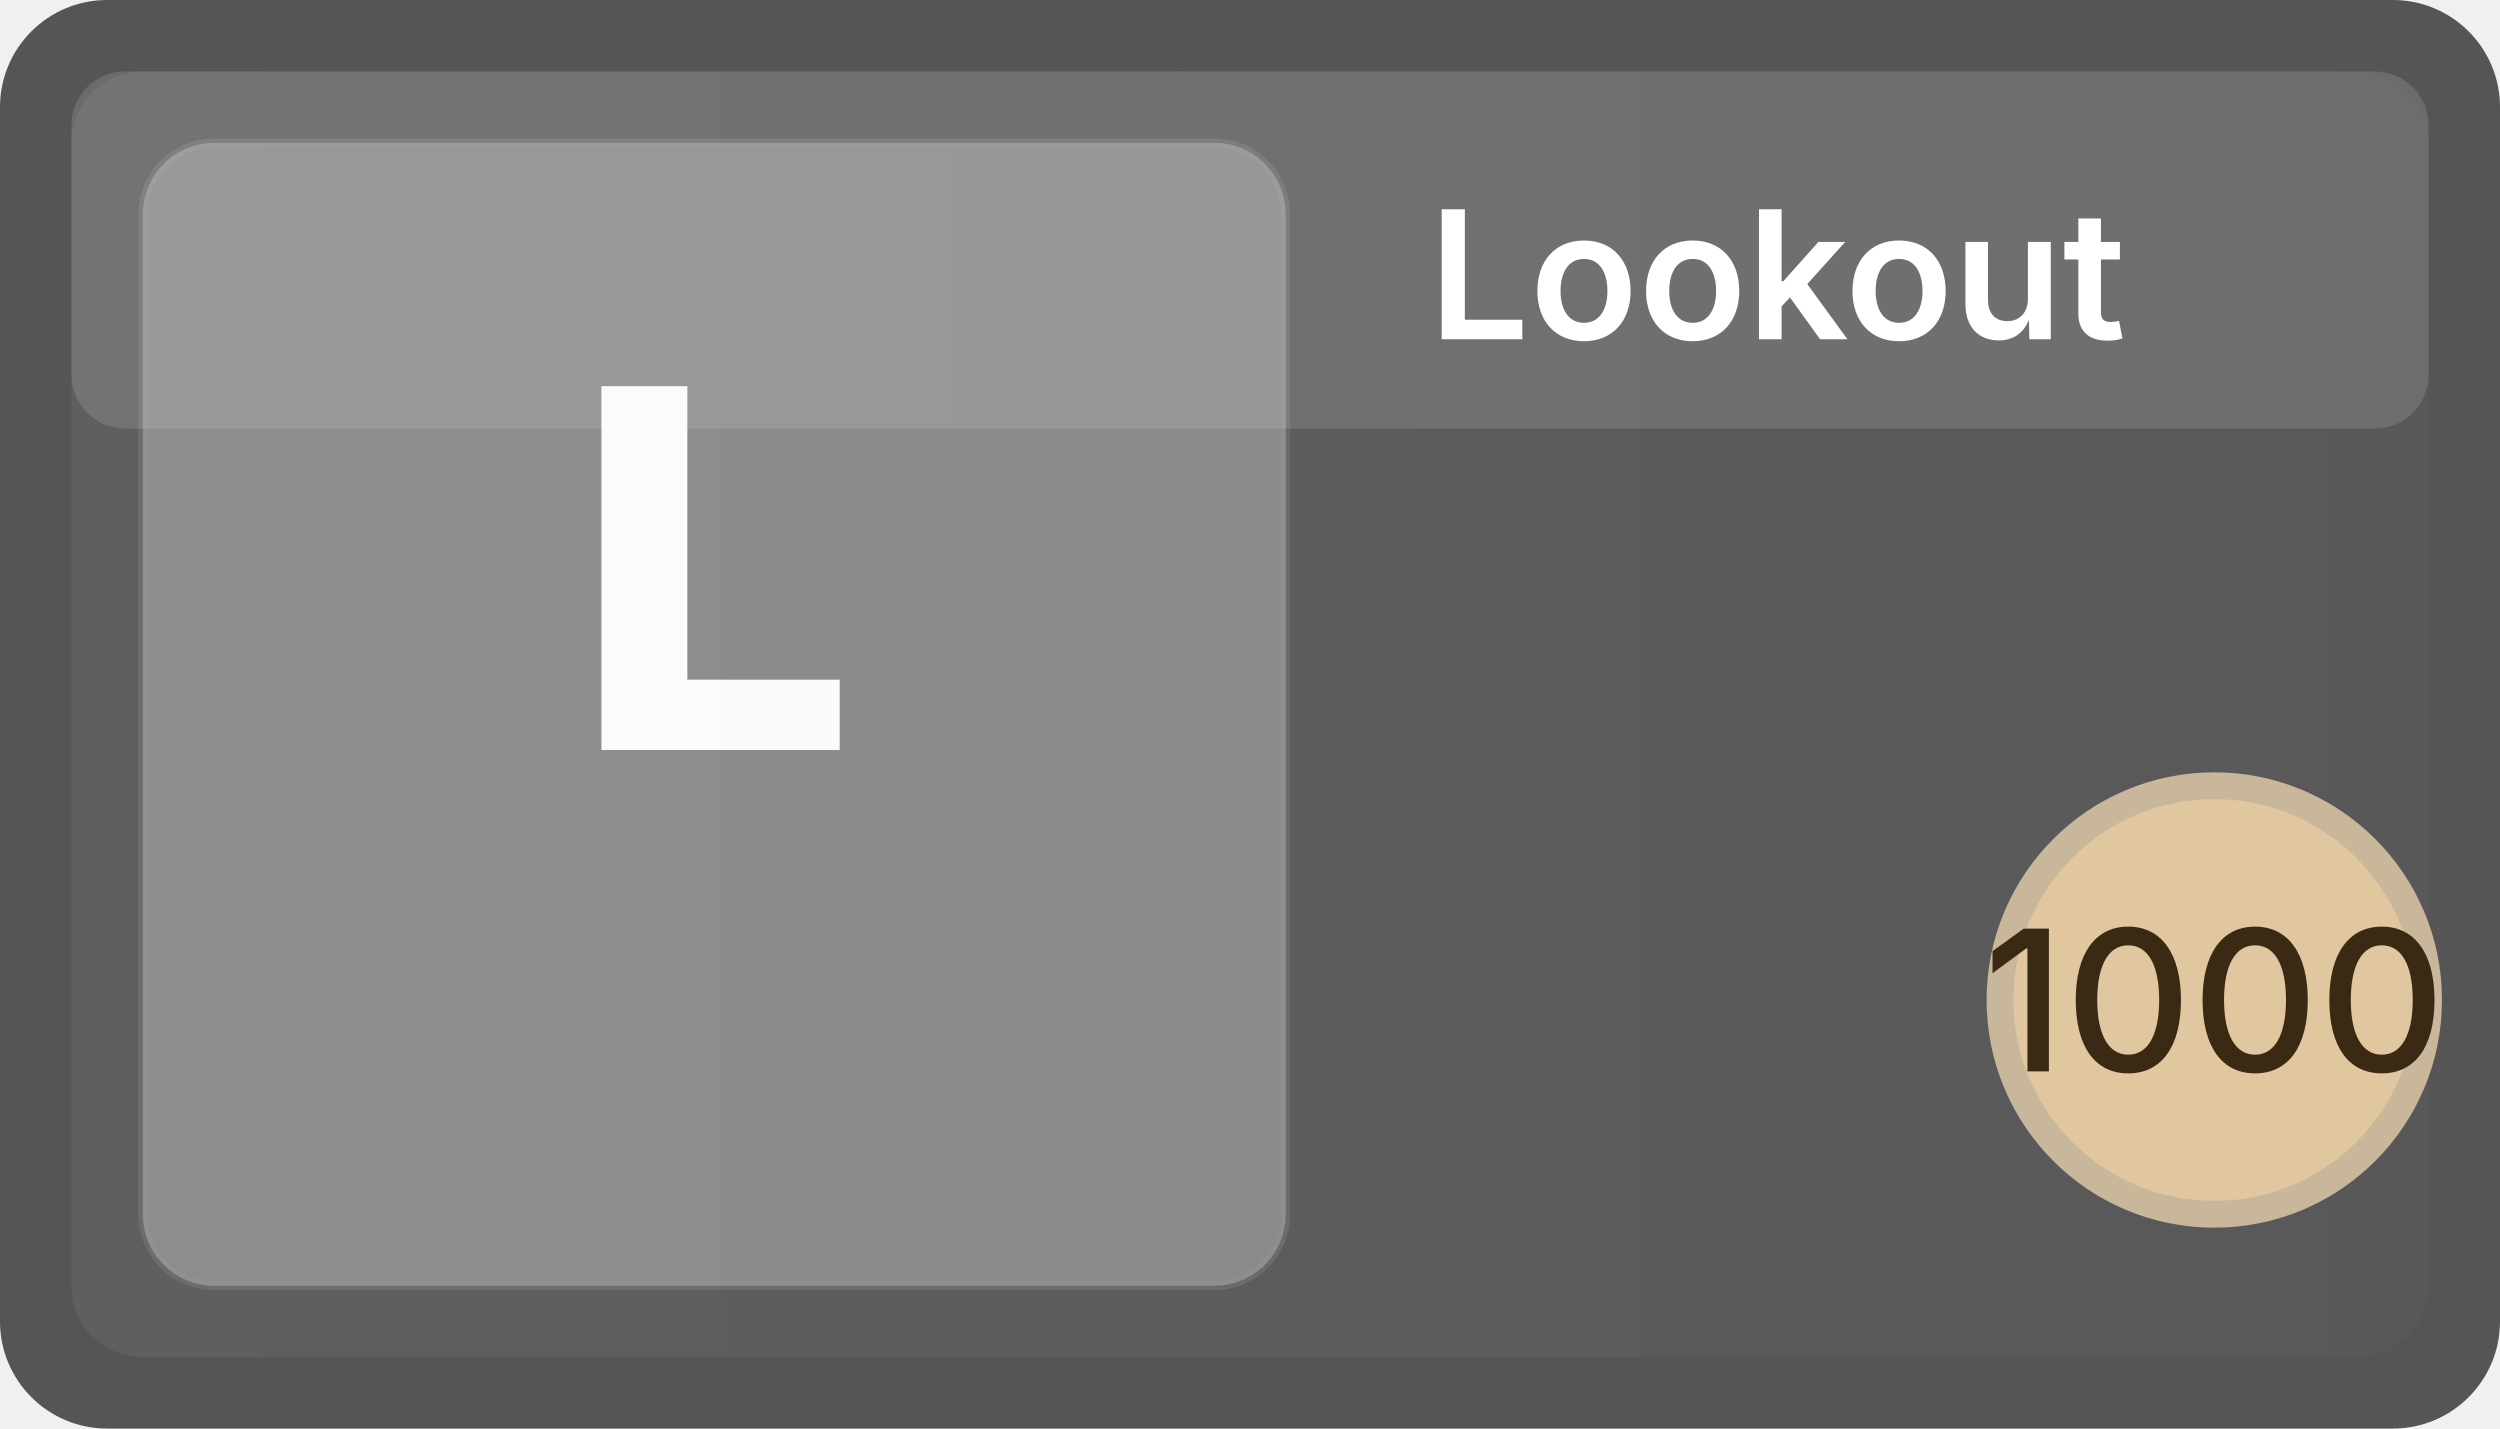
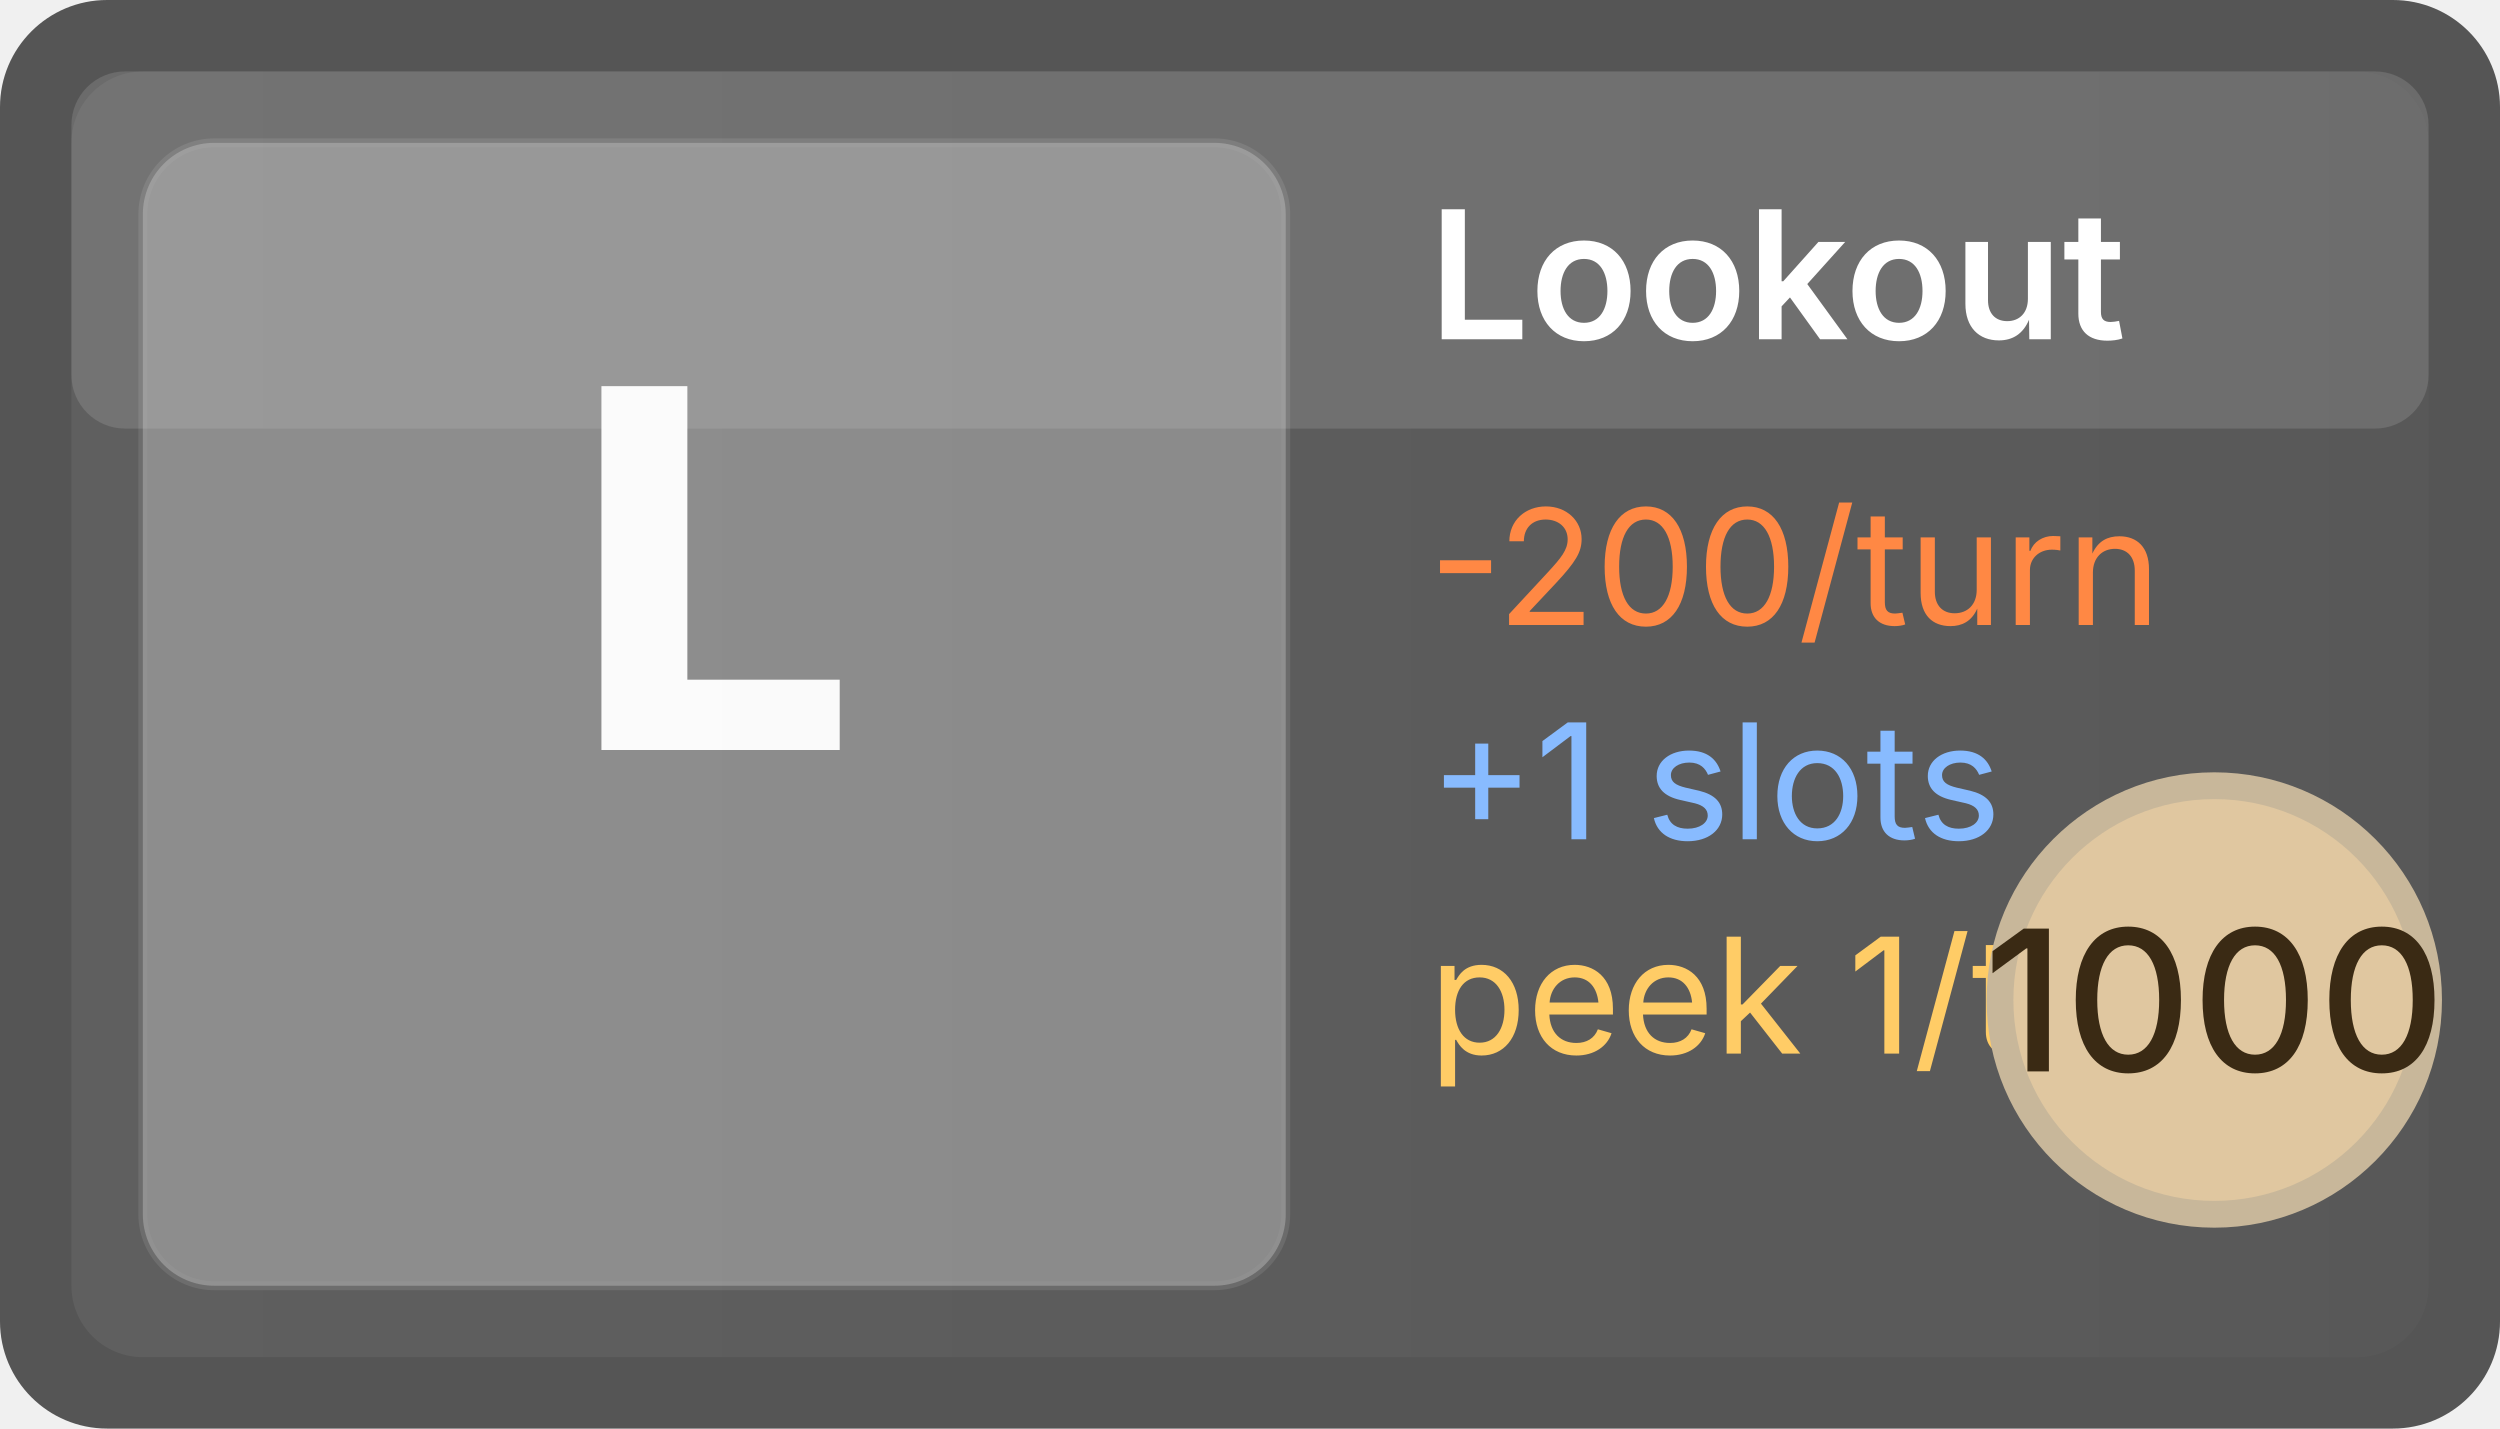
<svg xmlns="http://www.w3.org/2000/svg" width="140" height="80" viewBox="0 0 140 80" role="img" aria-label="Lookout">
  <defs>
    <linearGradient id="g-staff-lookout" x1="0" x2="1">
      <stop offset="0" stop-color="#ffffff" stop-opacity="0.06" />
      <stop offset="1" stop-color="#ffffff" stop-opacity="0.02" />
    </linearGradient>
  </defs>
  <rect x="0" y="0" width="140" height="80" rx="6" ry="6" fill="#555555" />
  <rect x="4" y="4" width="132" height="72" rx="4" ry="4" fill="url(#g-staff-lookout)" />
  <rect x="4" y="4" width="132" height="20" rx="3" ry="3" fill="#cccccc" opacity="0.18" />
  <g class="ms-card-graphic" aria-hidden="true">
    <rect x="8" y="8" width="64" height="64" rx="4" ry="4" fill="#cccccc" opacity="0.42" stroke="#ffffff" stroke-width="0.5" stroke-opacity="0.22" />
    <text x="40" y="42" font-family="Inter, Segoe UI, Arial, sans-serif" font-size="28" fill="#ffffff" font-weight="800" text-anchor="middle" opacity="0.96">L</text>
  </g>
  <text x="80" y="19" font-family="Inter, Segoe UI, Arial, sans-serif" font-size="10" fill="#ffffff" font-weight="600" text-anchor="start">Lookout</text>
+   <text x="80" y="35" font-family="Inter, Segoe UI, Arial, sans-serif" font-size="9" fill="#ff8844" font-weight="400" text-anchor="start">-200/turn</text>
+   <text x="80" y="47" font-family="Inter, Segoe UI, Arial, sans-serif" font-size="9" fill="#88bbff" font-weight="400" text-anchor="start">+1 slots</text>
+   <text x="80" y="59" font-family="Inter, Segoe UI, Arial, sans-serif" font-size="9" fill="#ffcc66" font-weight="400" text-anchor="start">peek 1/turn</text>
  <circle cx="124" cy="56" r="12" fill="#e0c7a0" stroke="#c8b79a" stroke-width="1.5" />
  <text x="124" y="60" font-family="Inter, Segoe UI, Arial, sans-serif" font-size="11" fill="#3a2a14" text-anchor="middle" font-weight="500">1000</text>
</svg>
